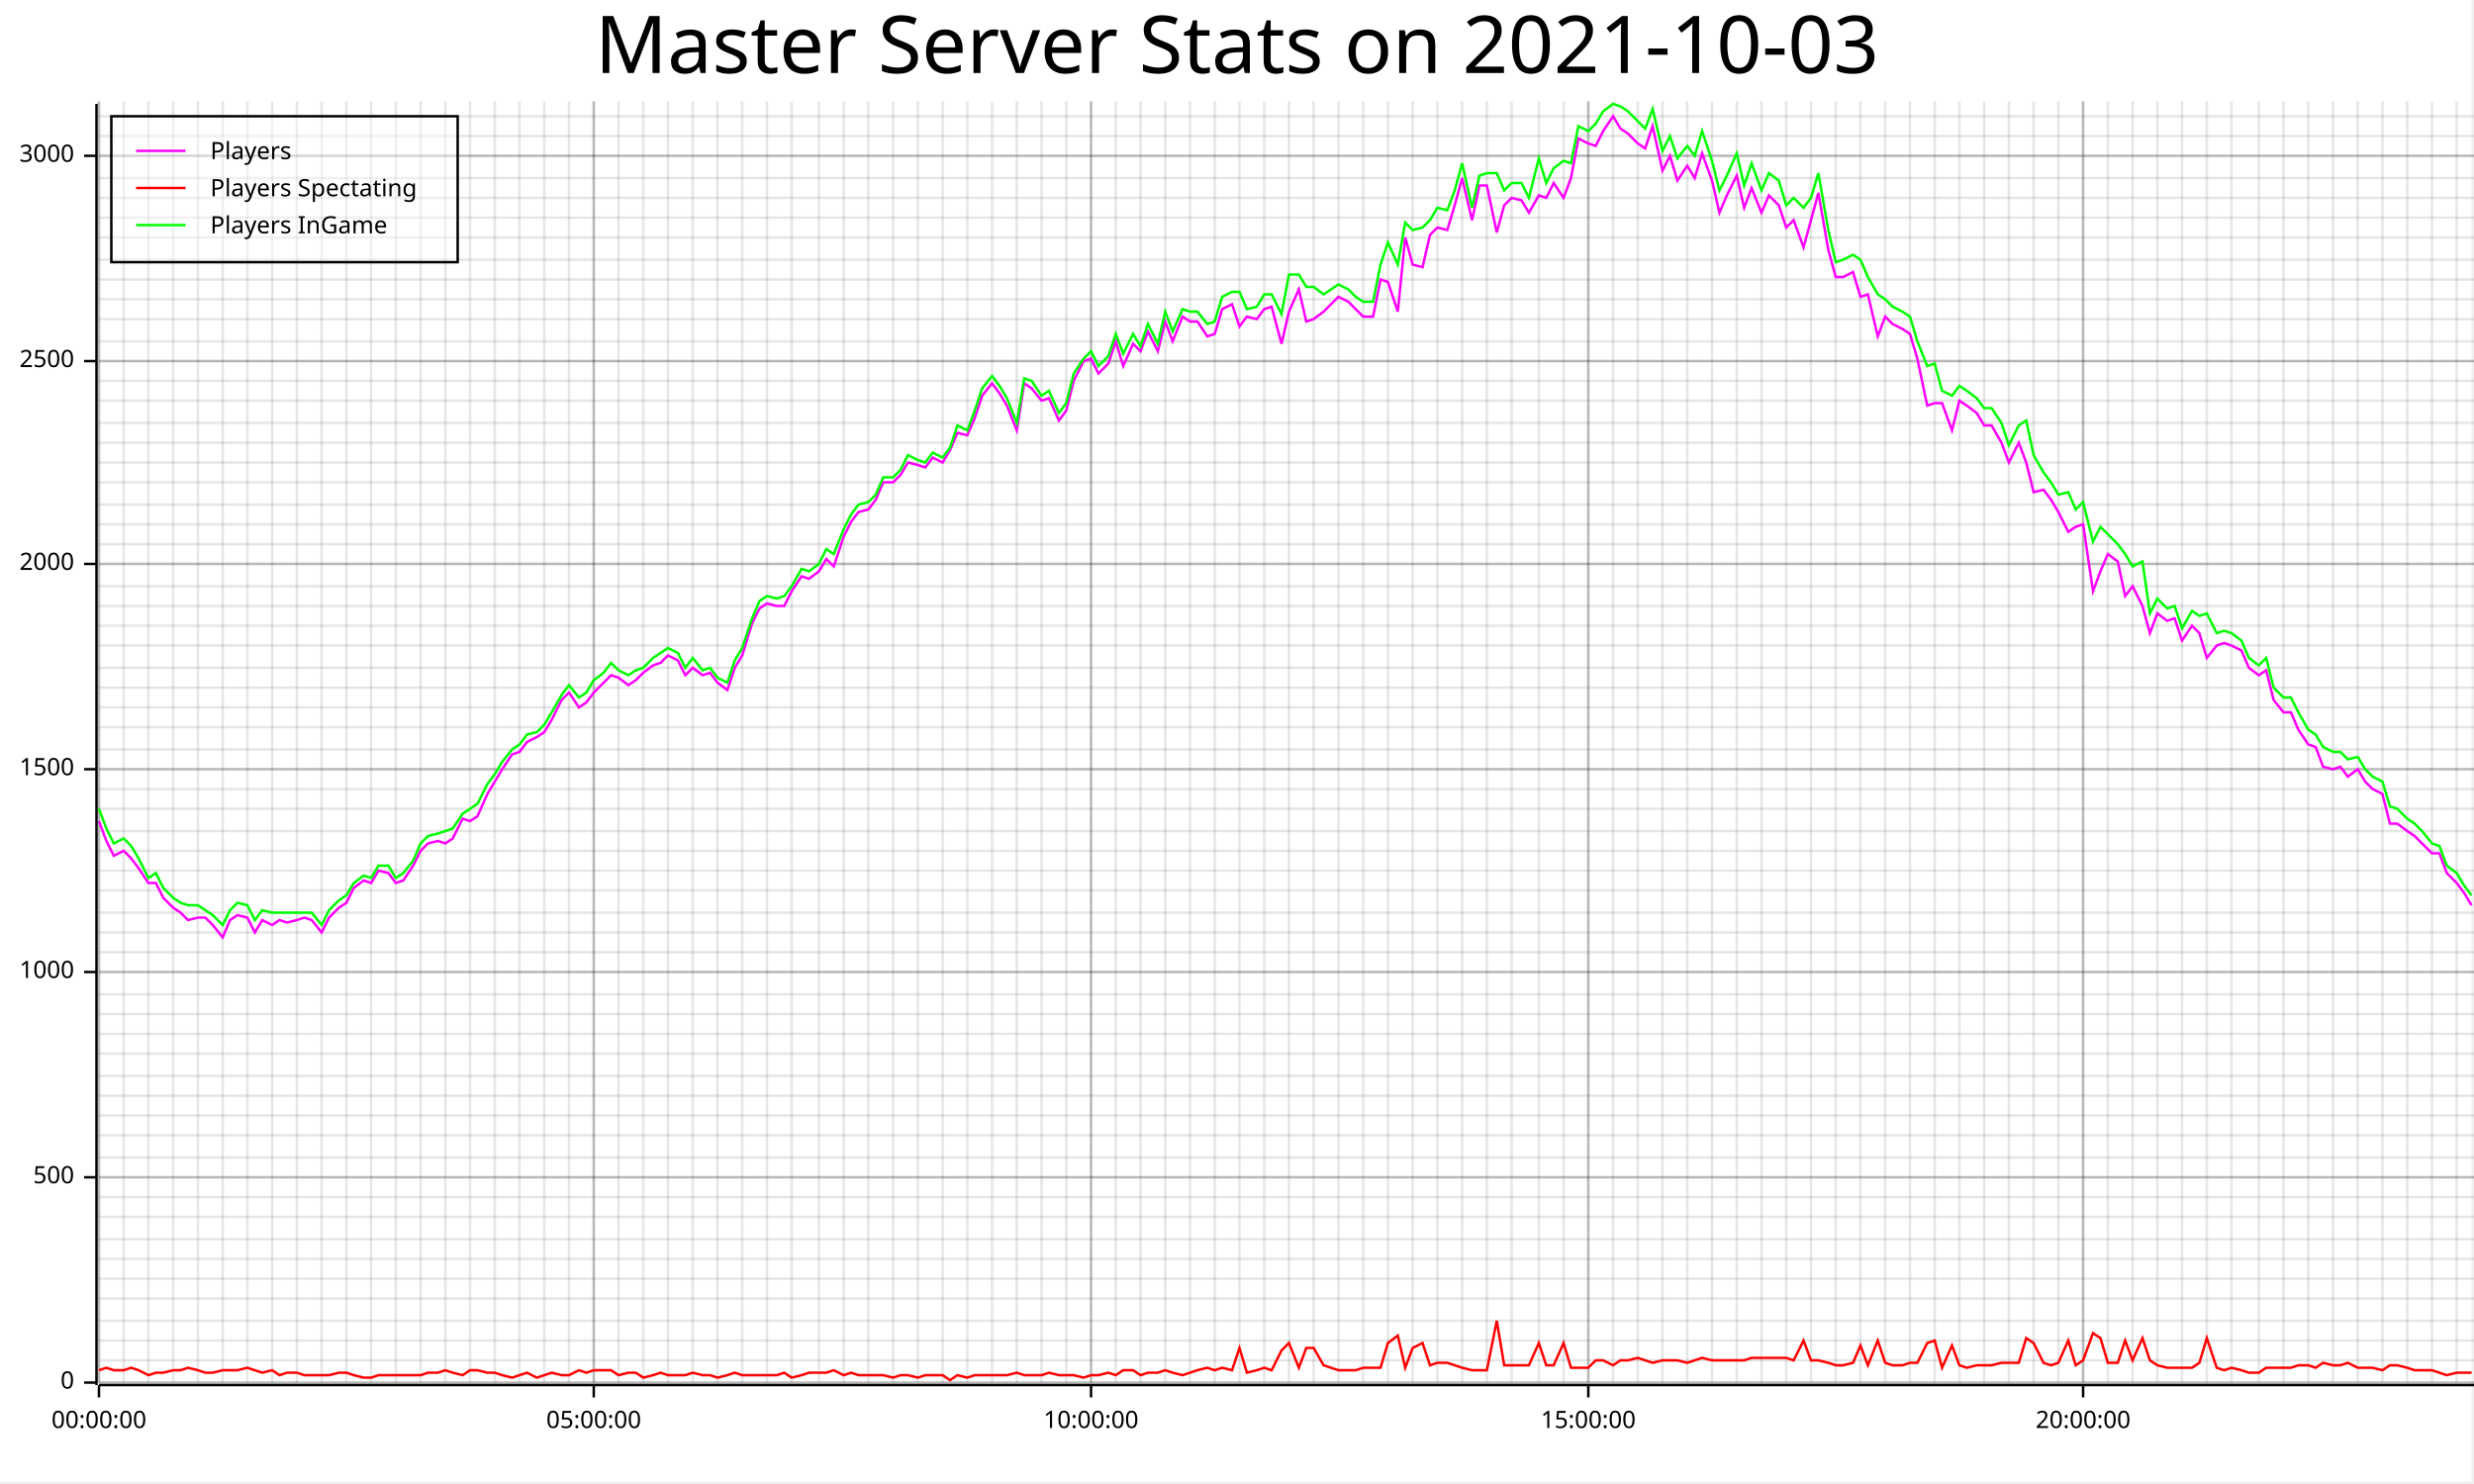
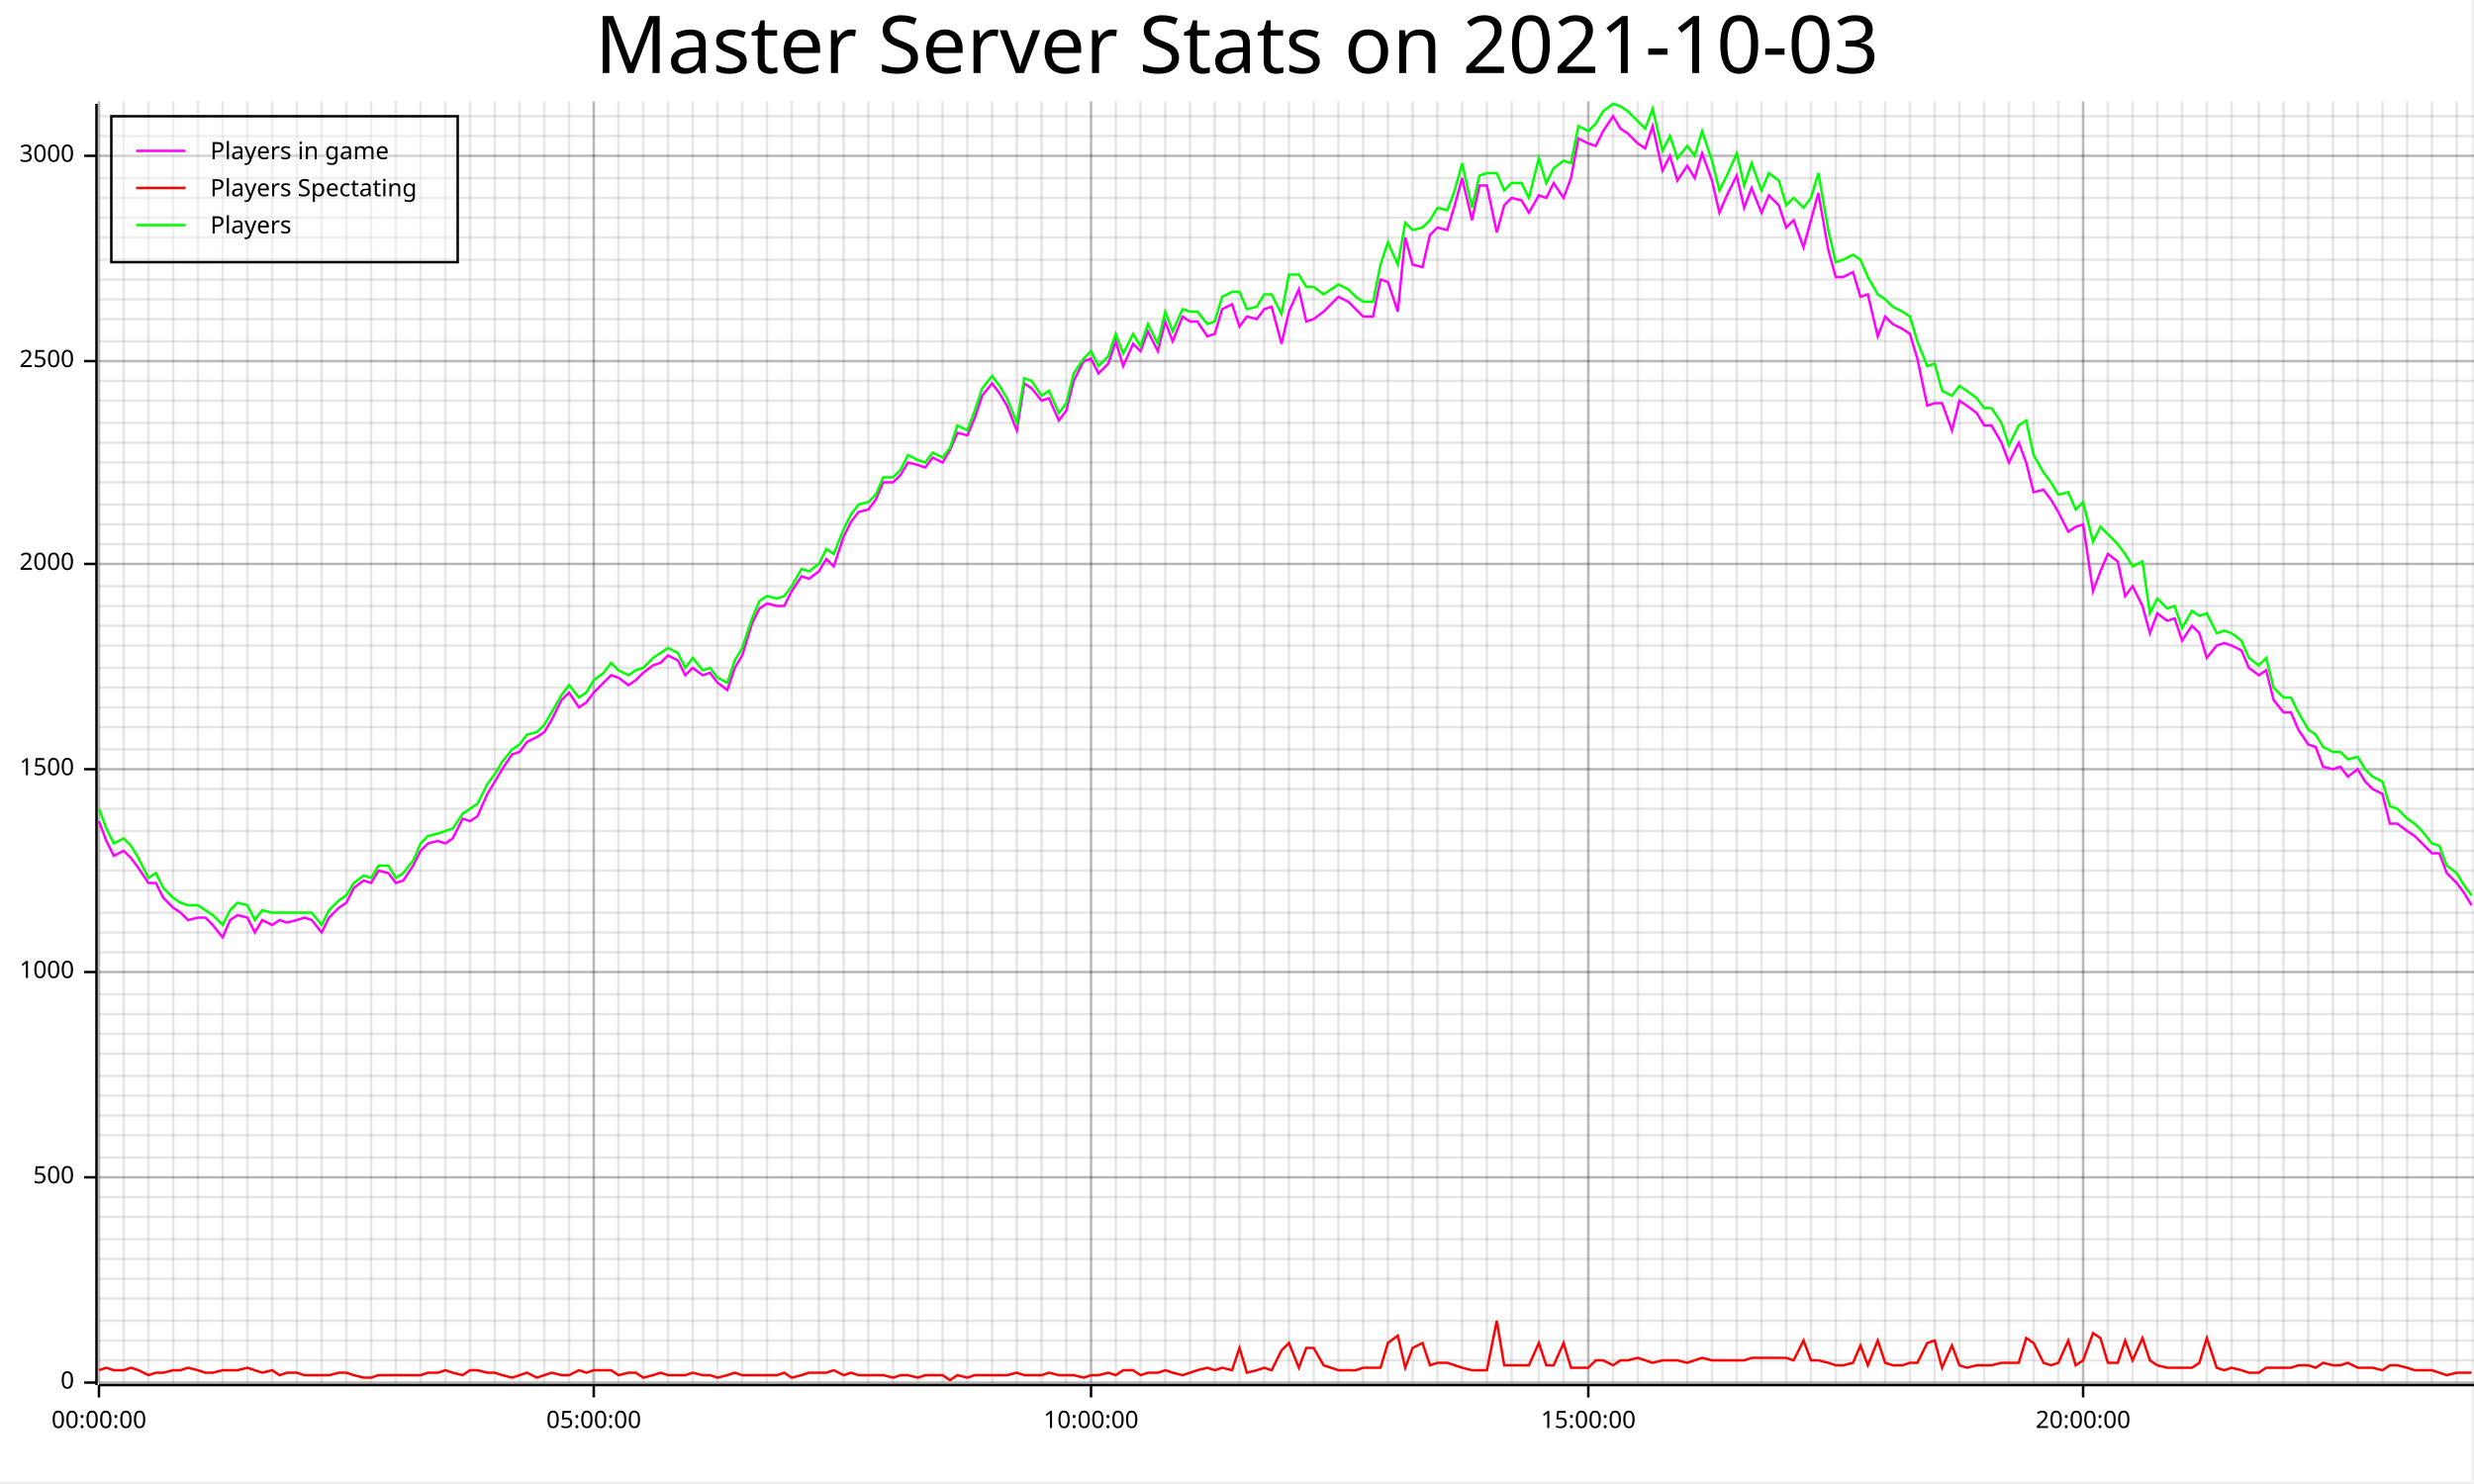
<svg xmlns="http://www.w3.org/2000/svg" width="1000" height="600" viewBox="0 0 1000 600">
  <rect x="0" y="0" width="999" height="599" opacity="1" fill="#FFFFFF" stroke="none" />
  <text x="500" y="5" dy="0.76em" text-anchor="middle" font-family="sans-serif" font-size="32.258" opacity="1" fill="#000000">
Master Server Stats on 2021-10-03
</text>
  <line opacity="0.1" stroke="#000000" stroke-width="1" x1="40" y1="559" x2="40" y2="41" />
  <line opacity="0.1" stroke="#000000" stroke-width="1" x1="50" y1="559" x2="50" y2="41" />
  <line opacity="0.1" stroke="#000000" stroke-width="1" x1="60" y1="559" x2="60" y2="41" />
  <line opacity="0.1" stroke="#000000" stroke-width="1" x1="70" y1="559" x2="70" y2="41" />
  <line opacity="0.1" stroke="#000000" stroke-width="1" x1="80" y1="559" x2="80" y2="41" />
  <line opacity="0.1" stroke="#000000" stroke-width="1" x1="90" y1="559" x2="90" y2="41" />
  <line opacity="0.1" stroke="#000000" stroke-width="1" x1="100" y1="559" x2="100" y2="41" />
  <line opacity="0.1" stroke="#000000" stroke-width="1" x1="110" y1="559" x2="110" y2="41" />
  <line opacity="0.1" stroke="#000000" stroke-width="1" x1="120" y1="559" x2="120" y2="41" />
  <line opacity="0.1" stroke="#000000" stroke-width="1" x1="130" y1="559" x2="130" y2="41" />
  <line opacity="0.1" stroke="#000000" stroke-width="1" x1="140" y1="559" x2="140" y2="41" />
  <line opacity="0.1" stroke="#000000" stroke-width="1" x1="150" y1="559" x2="150" y2="41" />
  <line opacity="0.1" stroke="#000000" stroke-width="1" x1="160" y1="559" x2="160" y2="41" />
  <line opacity="0.1" stroke="#000000" stroke-width="1" x1="170" y1="559" x2="170" y2="41" />
  <line opacity="0.1" stroke="#000000" stroke-width="1" x1="180" y1="559" x2="180" y2="41" />
  <line opacity="0.1" stroke="#000000" stroke-width="1" x1="190" y1="559" x2="190" y2="41" />
  <line opacity="0.1" stroke="#000000" stroke-width="1" x1="200" y1="559" x2="200" y2="41" />
  <line opacity="0.1" stroke="#000000" stroke-width="1" x1="210" y1="559" x2="210" y2="41" />
  <line opacity="0.1" stroke="#000000" stroke-width="1" x1="220" y1="559" x2="220" y2="41" />
  <line opacity="0.1" stroke="#000000" stroke-width="1" x1="230" y1="559" x2="230" y2="41" />
  <line opacity="0.1" stroke="#000000" stroke-width="1" x1="240" y1="559" x2="240" y2="41" />
  <line opacity="0.1" stroke="#000000" stroke-width="1" x1="250" y1="559" x2="250" y2="41" />
  <line opacity="0.1" stroke="#000000" stroke-width="1" x1="260" y1="559" x2="260" y2="41" />
  <line opacity="0.1" stroke="#000000" stroke-width="1" x1="270" y1="559" x2="270" y2="41" />
  <line opacity="0.1" stroke="#000000" stroke-width="1" x1="280" y1="559" x2="280" y2="41" />
  <line opacity="0.1" stroke="#000000" stroke-width="1" x1="290" y1="559" x2="290" y2="41" />
  <line opacity="0.1" stroke="#000000" stroke-width="1" x1="300" y1="559" x2="300" y2="41" />
  <line opacity="0.1" stroke="#000000" stroke-width="1" x1="310" y1="559" x2="310" y2="41" />
  <line opacity="0.1" stroke="#000000" stroke-width="1" x1="320" y1="559" x2="320" y2="41" />
  <line opacity="0.1" stroke="#000000" stroke-width="1" x1="331" y1="559" x2="331" y2="41" />
  <line opacity="0.1" stroke="#000000" stroke-width="1" x1="341" y1="559" x2="341" y2="41" />
  <line opacity="0.1" stroke="#000000" stroke-width="1" x1="351" y1="559" x2="351" y2="41" />
  <line opacity="0.1" stroke="#000000" stroke-width="1" x1="361" y1="559" x2="361" y2="41" />
  <line opacity="0.1" stroke="#000000" stroke-width="1" x1="371" y1="559" x2="371" y2="41" />
  <line opacity="0.1" stroke="#000000" stroke-width="1" x1="381" y1="559" x2="381" y2="41" />
  <line opacity="0.1" stroke="#000000" stroke-width="1" x1="391" y1="559" x2="391" y2="41" />
  <line opacity="0.1" stroke="#000000" stroke-width="1" x1="401" y1="559" x2="401" y2="41" />
  <line opacity="0.1" stroke="#000000" stroke-width="1" x1="411" y1="559" x2="411" y2="41" />
  <line opacity="0.1" stroke="#000000" stroke-width="1" x1="421" y1="559" x2="421" y2="41" />
  <line opacity="0.1" stroke="#000000" stroke-width="1" x1="431" y1="559" x2="431" y2="41" />
  <line opacity="0.1" stroke="#000000" stroke-width="1" x1="441" y1="559" x2="441" y2="41" />
  <line opacity="0.1" stroke="#000000" stroke-width="1" x1="451" y1="559" x2="451" y2="41" />
  <line opacity="0.1" stroke="#000000" stroke-width="1" x1="461" y1="559" x2="461" y2="41" />
  <line opacity="0.1" stroke="#000000" stroke-width="1" x1="471" y1="559" x2="471" y2="41" />
  <line opacity="0.1" stroke="#000000" stroke-width="1" x1="481" y1="559" x2="481" y2="41" />
  <line opacity="0.1" stroke="#000000" stroke-width="1" x1="491" y1="559" x2="491" y2="41" />
  <line opacity="0.1" stroke="#000000" stroke-width="1" x1="501" y1="559" x2="501" y2="41" />
  <line opacity="0.1" stroke="#000000" stroke-width="1" x1="511" y1="559" x2="511" y2="41" />
  <line opacity="0.1" stroke="#000000" stroke-width="1" x1="521" y1="559" x2="521" y2="41" />
  <line opacity="0.1" stroke="#000000" stroke-width="1" x1="531" y1="559" x2="531" y2="41" />
  <line opacity="0.1" stroke="#000000" stroke-width="1" x1="541" y1="559" x2="541" y2="41" />
  <line opacity="0.1" stroke="#000000" stroke-width="1" x1="551" y1="559" x2="551" y2="41" />
  <line opacity="0.1" stroke="#000000" stroke-width="1" x1="561" y1="559" x2="561" y2="41" />
  <line opacity="0.1" stroke="#000000" stroke-width="1" x1="571" y1="559" x2="571" y2="41" />
  <line opacity="0.1" stroke="#000000" stroke-width="1" x1="581" y1="559" x2="581" y2="41" />
  <line opacity="0.1" stroke="#000000" stroke-width="1" x1="591" y1="559" x2="591" y2="41" />
  <line opacity="0.1" stroke="#000000" stroke-width="1" x1="601" y1="559" x2="601" y2="41" />
  <line opacity="0.1" stroke="#000000" stroke-width="1" x1="611" y1="559" x2="611" y2="41" />
  <line opacity="0.1" stroke="#000000" stroke-width="1" x1="622" y1="559" x2="622" y2="41" />
  <line opacity="0.1" stroke="#000000" stroke-width="1" x1="632" y1="559" x2="632" y2="41" />
  <line opacity="0.1" stroke="#000000" stroke-width="1" x1="642" y1="559" x2="642" y2="41" />
  <line opacity="0.1" stroke="#000000" stroke-width="1" x1="652" y1="559" x2="652" y2="41" />
  <line opacity="0.1" stroke="#000000" stroke-width="1" x1="662" y1="559" x2="662" y2="41" />
  <line opacity="0.1" stroke="#000000" stroke-width="1" x1="672" y1="559" x2="672" y2="41" />
  <line opacity="0.1" stroke="#000000" stroke-width="1" x1="682" y1="559" x2="682" y2="41" />
  <line opacity="0.1" stroke="#000000" stroke-width="1" x1="692" y1="559" x2="692" y2="41" />
  <line opacity="0.1" stroke="#000000" stroke-width="1" x1="702" y1="559" x2="702" y2="41" />
  <line opacity="0.1" stroke="#000000" stroke-width="1" x1="712" y1="559" x2="712" y2="41" />
  <line opacity="0.1" stroke="#000000" stroke-width="1" x1="722" y1="559" x2="722" y2="41" />
  <line opacity="0.1" stroke="#000000" stroke-width="1" x1="732" y1="559" x2="732" y2="41" />
  <line opacity="0.1" stroke="#000000" stroke-width="1" x1="742" y1="559" x2="742" y2="41" />
  <line opacity="0.1" stroke="#000000" stroke-width="1" x1="752" y1="559" x2="752" y2="41" />
  <line opacity="0.1" stroke="#000000" stroke-width="1" x1="762" y1="559" x2="762" y2="41" />
  <line opacity="0.1" stroke="#000000" stroke-width="1" x1="772" y1="559" x2="772" y2="41" />
  <line opacity="0.1" stroke="#000000" stroke-width="1" x1="782" y1="559" x2="782" y2="41" />
  <line opacity="0.1" stroke="#000000" stroke-width="1" x1="792" y1="559" x2="792" y2="41" />
  <line opacity="0.1" stroke="#000000" stroke-width="1" x1="802" y1="559" x2="802" y2="41" />
  <line opacity="0.1" stroke="#000000" stroke-width="1" x1="812" y1="559" x2="812" y2="41" />
  <line opacity="0.1" stroke="#000000" stroke-width="1" x1="822" y1="559" x2="822" y2="41" />
  <line opacity="0.1" stroke="#000000" stroke-width="1" x1="832" y1="559" x2="832" y2="41" />
  <line opacity="0.1" stroke="#000000" stroke-width="1" x1="842" y1="559" x2="842" y2="41" />
  <line opacity="0.1" stroke="#000000" stroke-width="1" x1="852" y1="559" x2="852" y2="41" />
  <line opacity="0.1" stroke="#000000" stroke-width="1" x1="862" y1="559" x2="862" y2="41" />
  <line opacity="0.1" stroke="#000000" stroke-width="1" x1="872" y1="559" x2="872" y2="41" />
  <line opacity="0.1" stroke="#000000" stroke-width="1" x1="882" y1="559" x2="882" y2="41" />
  <line opacity="0.1" stroke="#000000" stroke-width="1" x1="892" y1="559" x2="892" y2="41" />
  <line opacity="0.1" stroke="#000000" stroke-width="1" x1="902" y1="559" x2="902" y2="41" />
  <line opacity="0.1" stroke="#000000" stroke-width="1" x1="913" y1="559" x2="913" y2="41" />
  <line opacity="0.1" stroke="#000000" stroke-width="1" x1="923" y1="559" x2="923" y2="41" />
  <line opacity="0.1" stroke="#000000" stroke-width="1" x1="933" y1="559" x2="933" y2="41" />
  <line opacity="0.1" stroke="#000000" stroke-width="1" x1="943" y1="559" x2="943" y2="41" />
  <line opacity="0.1" stroke="#000000" stroke-width="1" x1="953" y1="559" x2="953" y2="41" />
  <line opacity="0.1" stroke="#000000" stroke-width="1" x1="963" y1="559" x2="963" y2="41" />
  <line opacity="0.1" stroke="#000000" stroke-width="1" x1="973" y1="559" x2="973" y2="41" />
  <line opacity="0.1" stroke="#000000" stroke-width="1" x1="983" y1="559" x2="983" y2="41" />
  <line opacity="0.1" stroke="#000000" stroke-width="1" x1="993" y1="559" x2="993" y2="41" />
  <line opacity="0.1" stroke="#000000" stroke-width="1" x1="40" y1="559" x2="1000" y2="559" />
  <line opacity="0.1" stroke="#000000" stroke-width="1" x1="40" y1="550" x2="1000" y2="550" />
  <line opacity="0.1" stroke="#000000" stroke-width="1" x1="40" y1="542" x2="1000" y2="542" />
  <line opacity="0.1" stroke="#000000" stroke-width="1" x1="40" y1="534" x2="1000" y2="534" />
  <line opacity="0.1" stroke="#000000" stroke-width="1" x1="40" y1="525" x2="1000" y2="525" />
  <line opacity="0.1" stroke="#000000" stroke-width="1" x1="40" y1="517" x2="1000" y2="517" />
  <line opacity="0.1" stroke="#000000" stroke-width="1" x1="40" y1="509" x2="1000" y2="509" />
  <line opacity="0.1" stroke="#000000" stroke-width="1" x1="40" y1="501" x2="1000" y2="501" />
  <line opacity="0.1" stroke="#000000" stroke-width="1" x1="40" y1="492" x2="1000" y2="492" />
  <line opacity="0.1" stroke="#000000" stroke-width="1" x1="40" y1="484" x2="1000" y2="484" />
  <line opacity="0.1" stroke="#000000" stroke-width="1" x1="40" y1="476" x2="1000" y2="476" />
  <line opacity="0.1" stroke="#000000" stroke-width="1" x1="40" y1="468" x2="1000" y2="468" />
  <line opacity="0.1" stroke="#000000" stroke-width="1" x1="40" y1="459" x2="1000" y2="459" />
  <line opacity="0.1" stroke="#000000" stroke-width="1" x1="40" y1="451" x2="1000" y2="451" />
  <line opacity="0.1" stroke="#000000" stroke-width="1" x1="40" y1="443" x2="1000" y2="443" />
  <line opacity="0.1" stroke="#000000" stroke-width="1" x1="40" y1="435" x2="1000" y2="435" />
  <line opacity="0.1" stroke="#000000" stroke-width="1" x1="40" y1="426" x2="1000" y2="426" />
  <line opacity="0.1" stroke="#000000" stroke-width="1" x1="40" y1="418" x2="1000" y2="418" />
  <line opacity="0.1" stroke="#000000" stroke-width="1" x1="40" y1="410" x2="1000" y2="410" />
  <line opacity="0.1" stroke="#000000" stroke-width="1" x1="40" y1="402" x2="1000" y2="402" />
  <line opacity="0.1" stroke="#000000" stroke-width="1" x1="40" y1="393" x2="1000" y2="393" />
  <line opacity="0.1" stroke="#000000" stroke-width="1" x1="40" y1="385" x2="1000" y2="385" />
  <line opacity="0.1" stroke="#000000" stroke-width="1" x1="40" y1="377" x2="1000" y2="377" />
  <line opacity="0.1" stroke="#000000" stroke-width="1" x1="40" y1="369" x2="1000" y2="369" />
  <line opacity="0.1" stroke="#000000" stroke-width="1" x1="40" y1="360" x2="1000" y2="360" />
  <line opacity="0.1" stroke="#000000" stroke-width="1" x1="40" y1="352" x2="1000" y2="352" />
  <line opacity="0.1" stroke="#000000" stroke-width="1" x1="40" y1="344" x2="1000" y2="344" />
  <line opacity="0.1" stroke="#000000" stroke-width="1" x1="40" y1="336" x2="1000" y2="336" />
  <line opacity="0.1" stroke="#000000" stroke-width="1" x1="40" y1="327" x2="1000" y2="327" />
  <line opacity="0.1" stroke="#000000" stroke-width="1" x1="40" y1="319" x2="1000" y2="319" />
  <line opacity="0.1" stroke="#000000" stroke-width="1" x1="40" y1="311" x2="1000" y2="311" />
  <line opacity="0.1" stroke="#000000" stroke-width="1" x1="40" y1="303" x2="1000" y2="303" />
  <line opacity="0.1" stroke="#000000" stroke-width="1" x1="40" y1="294" x2="1000" y2="294" />
  <line opacity="0.1" stroke="#000000" stroke-width="1" x1="40" y1="286" x2="1000" y2="286" />
  <line opacity="0.1" stroke="#000000" stroke-width="1" x1="40" y1="278" x2="1000" y2="278" />
  <line opacity="0.1" stroke="#000000" stroke-width="1" x1="40" y1="270" x2="1000" y2="270" />
  <line opacity="0.1" stroke="#000000" stroke-width="1" x1="40" y1="261" x2="1000" y2="261" />
  <line opacity="0.1" stroke="#000000" stroke-width="1" x1="40" y1="253" x2="1000" y2="253" />
  <line opacity="0.1" stroke="#000000" stroke-width="1" x1="40" y1="245" x2="1000" y2="245" />
  <line opacity="0.1" stroke="#000000" stroke-width="1" x1="40" y1="237" x2="1000" y2="237" />
  <line opacity="0.1" stroke="#000000" stroke-width="1" x1="40" y1="228" x2="1000" y2="228" />
  <line opacity="0.1" stroke="#000000" stroke-width="1" x1="40" y1="220" x2="1000" y2="220" />
  <line opacity="0.1" stroke="#000000" stroke-width="1" x1="40" y1="212" x2="1000" y2="212" />
  <line opacity="0.1" stroke="#000000" stroke-width="1" x1="40" y1="204" x2="1000" y2="204" />
  <line opacity="0.1" stroke="#000000" stroke-width="1" x1="40" y1="195" x2="1000" y2="195" />
  <line opacity="0.1" stroke="#000000" stroke-width="1" x1="40" y1="187" x2="1000" y2="187" />
  <line opacity="0.1" stroke="#000000" stroke-width="1" x1="40" y1="179" x2="1000" y2="179" />
  <line opacity="0.1" stroke="#000000" stroke-width="1" x1="40" y1="171" x2="1000" y2="171" />
  <line opacity="0.1" stroke="#000000" stroke-width="1" x1="40" y1="162" x2="1000" y2="162" />
  <line opacity="0.1" stroke="#000000" stroke-width="1" x1="40" y1="154" x2="1000" y2="154" />
  <line opacity="0.1" stroke="#000000" stroke-width="1" x1="40" y1="146" x2="1000" y2="146" />
  <line opacity="0.1" stroke="#000000" stroke-width="1" x1="40" y1="138" x2="1000" y2="138" />
  <line opacity="0.1" stroke="#000000" stroke-width="1" x1="40" y1="129" x2="1000" y2="129" />
  <line opacity="0.1" stroke="#000000" stroke-width="1" x1="40" y1="121" x2="1000" y2="121" />
  <line opacity="0.1" stroke="#000000" stroke-width="1" x1="40" y1="113" x2="1000" y2="113" />
  <line opacity="0.1" stroke="#000000" stroke-width="1" x1="40" y1="105" x2="1000" y2="105" />
  <line opacity="0.1" stroke="#000000" stroke-width="1" x1="40" y1="96" x2="1000" y2="96" />
  <line opacity="0.1" stroke="#000000" stroke-width="1" x1="40" y1="88" x2="1000" y2="88" />
  <line opacity="0.1" stroke="#000000" stroke-width="1" x1="40" y1="80" x2="1000" y2="80" />
  <line opacity="0.1" stroke="#000000" stroke-width="1" x1="40" y1="72" x2="1000" y2="72" />
  <line opacity="0.1" stroke="#000000" stroke-width="1" x1="40" y1="63" x2="1000" y2="63" />
  <line opacity="0.1" stroke="#000000" stroke-width="1" x1="40" y1="55" x2="1000" y2="55" />
  <line opacity="0.1" stroke="#000000" stroke-width="1" x1="40" y1="47" x2="1000" y2="47" />
  <line opacity="0.2" stroke="#000000" stroke-width="1" x1="40" y1="559" x2="40" y2="41" />
  <line opacity="0.2" stroke="#000000" stroke-width="1" x1="240" y1="559" x2="240" y2="41" />
  <line opacity="0.2" stroke="#000000" stroke-width="1" x1="441" y1="559" x2="441" y2="41" />
  <line opacity="0.2" stroke="#000000" stroke-width="1" x1="642" y1="559" x2="642" y2="41" />
  <line opacity="0.2" stroke="#000000" stroke-width="1" x1="842" y1="559" x2="842" y2="41" />
  <line opacity="0.2" stroke="#000000" stroke-width="1" x1="40" y1="559" x2="1000" y2="559" />
  <line opacity="0.2" stroke="#000000" stroke-width="1" x1="40" y1="476" x2="1000" y2="476" />
  <line opacity="0.2" stroke="#000000" stroke-width="1" x1="40" y1="393" x2="1000" y2="393" />
  <line opacity="0.2" stroke="#000000" stroke-width="1" x1="40" y1="311" x2="1000" y2="311" />
  <line opacity="0.2" stroke="#000000" stroke-width="1" x1="40" y1="228" x2="1000" y2="228" />
  <line opacity="0.2" stroke="#000000" stroke-width="1" x1="40" y1="146" x2="1000" y2="146" />
  <line opacity="0.2" stroke="#000000" stroke-width="1" x1="40" y1="63" x2="1000" y2="63" />
  <polyline fill="none" opacity="1" stroke="#000000" stroke-width="1" points="39,42 39,560 " />
  <text x="30" y="559" dy="0.5ex" text-anchor="end" font-family="sans-serif" font-size="9.677" opacity="1" fill="#000000">
0
</text>
  <polyline fill="none" opacity="1" stroke="#000000" stroke-width="1" points="34,559 39,559 " />
  <text x="30" y="476" dy="0.5ex" text-anchor="end" font-family="sans-serif" font-size="9.677" opacity="1" fill="#000000">
500
</text>
  <polyline fill="none" opacity="1" stroke="#000000" stroke-width="1" points="34,476 39,476 " />
  <text x="30" y="393" dy="0.5ex" text-anchor="end" font-family="sans-serif" font-size="9.677" opacity="1" fill="#000000">
1000
</text>
  <polyline fill="none" opacity="1" stroke="#000000" stroke-width="1" points="34,393 39,393 " />
  <text x="30" y="311" dy="0.5ex" text-anchor="end" font-family="sans-serif" font-size="9.677" opacity="1" fill="#000000">
1500
</text>
  <polyline fill="none" opacity="1" stroke="#000000" stroke-width="1" points="34,311 39,311 " />
  <text x="30" y="228" dy="0.5ex" text-anchor="end" font-family="sans-serif" font-size="9.677" opacity="1" fill="#000000">
2000
</text>
  <polyline fill="none" opacity="1" stroke="#000000" stroke-width="1" points="34,228 39,228 " />
  <text x="30" y="146" dy="0.5ex" text-anchor="end" font-family="sans-serif" font-size="9.677" opacity="1" fill="#000000">
2500
</text>
  <polyline fill="none" opacity="1" stroke="#000000" stroke-width="1" points="34,146 39,146 " />
  <text x="30" y="63" dy="0.5ex" text-anchor="end" font-family="sans-serif" font-size="9.677" opacity="1" fill="#000000">
3000
</text>
  <polyline fill="none" opacity="1" stroke="#000000" stroke-width="1" points="34,63 39,63 " />
  <polyline fill="none" opacity="1" stroke="#000000" stroke-width="1" points="40,560 1000,560 " />
  <text x="40" y="570" dy="0.76em" text-anchor="middle" font-family="sans-serif" font-size="9.677" opacity="1" fill="#000000">
00:00:00
</text>
  <polyline fill="none" opacity="1" stroke="#000000" stroke-width="1" points="40,560 40,565 " />
  <text x="240" y="570" dy="0.76em" text-anchor="middle" font-family="sans-serif" font-size="9.677" opacity="1" fill="#000000">
05:00:00
</text>
  <polyline fill="none" opacity="1" stroke="#000000" stroke-width="1" points="240,560 240,565 " />
  <text x="441" y="570" dy="0.76em" text-anchor="middle" font-family="sans-serif" font-size="9.677" opacity="1" fill="#000000">
10:00:00
</text>
  <polyline fill="none" opacity="1" stroke="#000000" stroke-width="1" points="441,560 441,565 " />
  <text x="642" y="570" dy="0.76em" text-anchor="middle" font-family="sans-serif" font-size="9.677" opacity="1" fill="#000000">
15:00:00
</text>
  <polyline fill="none" opacity="1" stroke="#000000" stroke-width="1" points="642,560 642,565 " />
  <text x="842" y="570" dy="0.76em" text-anchor="middle" font-family="sans-serif" font-size="9.677" opacity="1" fill="#000000">
20:00:00
</text>
  <polyline fill="none" opacity="1" stroke="#000000" stroke-width="1" points="842,560 842,565 " />
  <polyline fill="none" opacity="1" stroke="#FF00FF" stroke-width="1" points="40,332 43,340 46,346 50,344 53,347 56,351 60,357 63,357 66,363 70,367 73,369 76,372 80,371 83,371 86,374 90,379 93,372 96,370 100,371 103,377 106,372 110,374 113,372 116,373 120,372 123,371 126,372 130,377 133,371 137,367 140,365 143,359 147,356 150,357 153,352 157,353 160,357 163,356 167,350 170,344 173,341 177,340 180,341 183,339 187,331 190,332 193,330 197,321 200,316 203,311 207,305 210,304 213,300 217,298 220,296 223,291 227,283 230,280 234,286 237,284 240,280 244,276 247,273 250,274 254,277 257,275 260,272 264,269 267,268 270,265 274,267 277,273 280,270 284,273 287,272 290,276 294,279 297,270 300,265 304,252 307,246 310,244 314,245 317,245 320,239 324,233 327,234 331,231 334,226 337,229 341,217 344,211 347,207 351,206 354,202 357,195 361,195 364,192 367,187 371,188 374,189 377,185 381,187 384,182 387,175 391,176 394,169 397,160 401,155 404,159 407,164 411,174 414,155 417,157 421,162 424,161 428,170 431,166 434,154 438,146 441,145 444,151 448,147 451,138 454,148 458,139 461,142 464,134 468,142 471,130 474,138 478,128 481,130 484,130 488,136 491,135 494,125 498,123 501,132 504,128 508,129 511,125 514,124 518,139 521,126 525,117 528,130 531,129 535,126 538,123 541,120 545,122 548,125 551,128 555,128 558,113 561,114 565,126 568,96 571,107 575,108 578,95 581,92 585,93 588,83 591,72 595,89 598,75 601,75 605,94 608,83 611,80 615,81 618,86 622,79 625,80 628,74 632,80 635,72 638,56 642,58 645,59 648,53 652,47 655,52 658,54 662,58 665,60 668,51 672,69 675,63 678,73 682,67 685,72 688,62 692,73 695,86 698,79 702,71 705,84 708,76 712,86 715,79 719,83 722,92 725,89 729,100 732,89 735,78 739,101 742,112 745,112 749,110 752,120 755,119 759,136 762,128 765,131 769,133 772,135 775,145 779,164 782,163 785,163 789,174 792,162 795,164 799,167 802,172 805,172 809,179 812,187 816,179 819,187 822,199 826,198 829,202 832,207 836,215 839,213 842,212 846,239 849,231 852,224 856,227 859,241 862,237 866,245 869,256 872,248 876,251 879,250 882,259 886,253 889,256 892,266 896,261 899,260 902,261 906,263 909,270 913,273 916,271 919,283 923,288 926,288 929,295 933,301 936,302 939,310 943,311 946,310 949,314 953,311 956,316 959,319 963,321 966,333 969,333 973,336 976,338 979,341 983,345 986,345 989,353 993,357 996,361 999,366 " />
  <polyline fill="none" opacity="1" stroke="#FF0000" stroke-width="1" points="40,554 43,553 46,554 50,554 53,553 56,554 60,556 63,555 66,555 70,554 73,554 76,553 80,554 83,555 86,555 90,554 93,554 96,554 100,553 103,554 106,555 110,554 113,556 116,555 120,555 123,556 126,556 130,556 133,556 137,555 140,555 143,556 147,557 150,557 153,556 157,556 160,556 163,556 167,556 170,556 173,555 177,555 180,554 183,555 187,556 190,554 193,554 197,555 200,555 203,556 207,557 210,556 213,555 217,557 220,556 223,555 227,556 230,556 234,554 237,555 240,554 244,554 247,554 250,556 254,555 257,555 260,557 264,556 267,555 270,556 274,556 277,556 280,555 284,556 287,556 290,557 294,556 297,555 300,556 304,556 307,556 310,556 314,556 317,555 320,557 324,556 327,555 331,555 334,555 337,554 341,556 344,555 347,556 351,556 354,556 357,556 361,557 364,556 367,556 371,557 374,556 377,556 381,556 384,558 387,556 391,557 394,556 397,556 401,556 404,556 407,556 411,555 414,556 417,556 421,556 424,555 428,556 431,556 434,556 438,557 441,556 444,556 448,555 451,556 454,554 458,554 461,556 464,555 468,555 471,554 474,555 478,556 481,555 484,554 488,553 491,554 494,553 498,554 501,545 504,555 508,554 511,553 514,554 518,546 521,543 525,553 528,545 531,545 535,552 538,553 541,554 545,554 548,554 551,553 555,553 558,553 561,543 565,540 568,553 571,545 575,543 578,552 581,551 585,551 588,552 591,553 595,554 598,554 601,554 605,534 608,552 611,552 615,552 618,552 622,543 625,552 628,552 632,543 635,553 638,553 642,553 645,550 648,550 652,552 655,550 658,550 662,549 665,550 668,551 672,550 675,550 678,550 682,551 685,550 688,549 692,550 695,550 698,550 702,550 705,550 708,549 712,549 715,549 719,549 722,549 725,550 729,542 732,550 735,550 739,551 742,552 745,552 749,551 752,544 755,552 759,542 762,551 765,552 769,552 772,551 775,551 779,543 782,542 785,553 789,544 792,552 795,553 799,552 802,552 805,552 809,551 812,551 816,551 819,541 822,543 826,551 829,552 832,551 836,542 839,552 842,550 846,539 849,541 852,551 856,551 859,542 862,550 866,541 869,550 872,552 876,553 879,553 882,553 886,553 889,551 892,541 896,553 899,554 902,553 906,554 909,555 913,555 916,553 919,553 923,553 926,553 929,552 933,552 936,553 939,551 943,552 946,552 949,551 953,553 956,553 959,553 963,554 966,552 969,552 973,553 976,554 979,554 983,554 986,555 989,556 993,555 996,555 999,555 " />
  <polyline fill="none" opacity="1" stroke="#00FF00" stroke-width="1" points="40,327 43,335 46,341 50,339 53,342 56,347 60,355 63,353 66,359 70,363 73,365 76,366 80,366 83,368 86,370 90,374 93,368 96,365 100,366 103,372 106,368 110,369 113,369 116,369 120,369 123,369 126,369 130,374 133,368 137,364 140,362 143,357 147,354 150,355 153,350 157,350 160,355 163,353 167,348 170,341 173,338 177,337 180,336 183,335 187,329 190,327 193,325 197,317 200,313 203,308 207,303 210,301 213,297 217,296 220,293 223,288 227,281 230,277 234,282 237,280 240,275 244,272 247,268 250,271 254,273 257,271 260,270 264,266 267,264 270,262 274,264 277,270 280,266 284,271 287,270 290,274 294,276 297,267 300,262 304,250 307,243 310,241 314,242 317,241 320,237 324,230 327,231 331,228 334,222 337,224 341,214 344,208 347,204 351,203 354,200 357,193 361,193 364,190 367,184 371,186 374,187 377,183 381,185 384,181 387,172 391,174 394,166 397,157 401,152 404,156 407,161 411,171 414,153 417,154 421,160 424,158 428,167 431,163 434,151 438,145 441,142 444,148 448,144 451,135 454,143 458,135 461,140 464,131 468,139 471,126 474,134 478,125 481,126 484,126 488,131 491,130 494,120 498,118 501,118 504,125 508,124 511,119 514,119 518,127 521,111 525,111 528,116 531,116 535,119 538,117 541,115 545,117 548,120 551,122 555,122 558,107 561,98 565,107 568,90 571,93 575,92 578,89 581,84 585,85 588,77 591,66 595,84 598,71 601,70 605,70 608,77 611,74 615,74 618,80 622,64 625,74 628,68 632,65 635,66 638,51 642,53 645,50 648,45 652,42 655,43 658,45 662,49 665,52 668,44 672,61 675,55 678,64 682,59 685,63 688,53 692,65 695,77 698,71 702,62 705,75 708,66 712,77 715,70 719,73 722,83 725,80 729,84 732,80 735,70 739,93 742,106 745,105 749,103 752,105 755,112 759,119 762,121 765,124 769,126 772,128 775,138 779,148 782,147 785,158 789,160 792,156 795,158 799,161 802,165 805,165 809,171 812,180 816,172 819,170 822,184 826,191 829,195 832,200 836,199 839,206 842,203 846,219 849,213 852,216 856,220 859,224 862,229 866,227 869,248 872,242 876,246 879,245 882,254 886,247 889,249 892,248 896,256 899,255 902,256 906,259 909,266 913,269 916,266 919,278 923,282 926,282 929,288 933,295 936,297 939,302 943,304 946,304 949,307 953,306 956,311 959,314 963,316 966,326 969,327 973,331 976,333 979,336 983,341 986,342 989,350 993,353 996,358 999,362 " />
  <rect x="45" y="47" width="140" height="59" opacity="0.4" fill="#FFFFFF" stroke="none" />
  <rect x="45" y="47" width="140" height="59" opacity="1" fill="none" stroke="#000000" />
  <text x="85" y="57" dy="0.76em" text-anchor="start" font-family="sans-serif" font-size="9.677" opacity="1" fill="#000000">
- Players
+ Players in game
</text>
  <text x="85" y="72" dy="0.76em" text-anchor="start" font-family="sans-serif" font-size="9.677" opacity="1" fill="#000000">
Players Spectating
</text>
  <text x="85" y="87" dy="0.76em" text-anchor="start" font-family="sans-serif" font-size="9.677" opacity="1" fill="#000000">
- Players InGame
+ Players
</text>
  <polyline fill="none" opacity="1" stroke="#FF00FF" stroke-width="1" points="55,61 75,61 " />
  <polyline fill="none" opacity="1" stroke="#FF0000" stroke-width="1" points="55,76 75,76 " />
  <polyline fill="none" opacity="1" stroke="#00FF00" stroke-width="1" points="55,91 75,91 " />
</svg>
